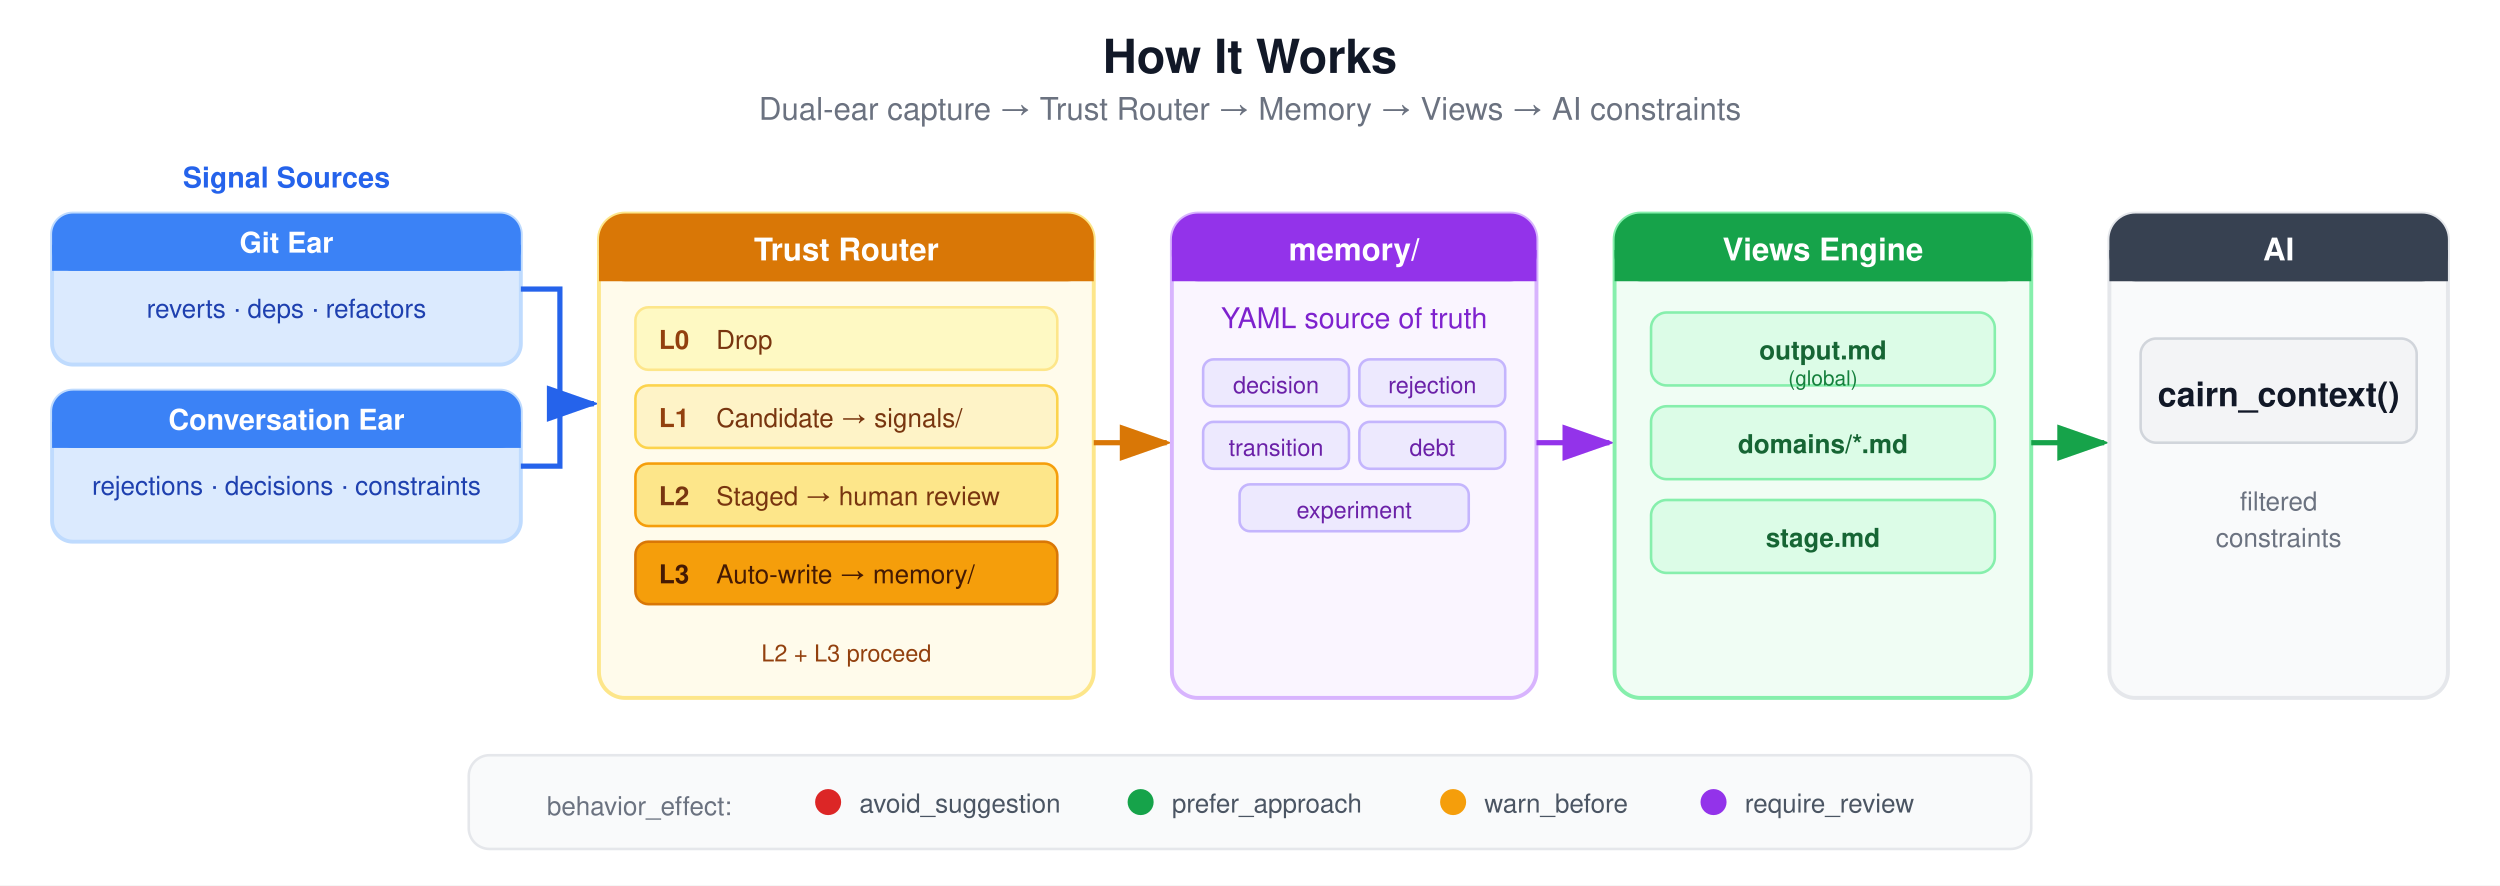
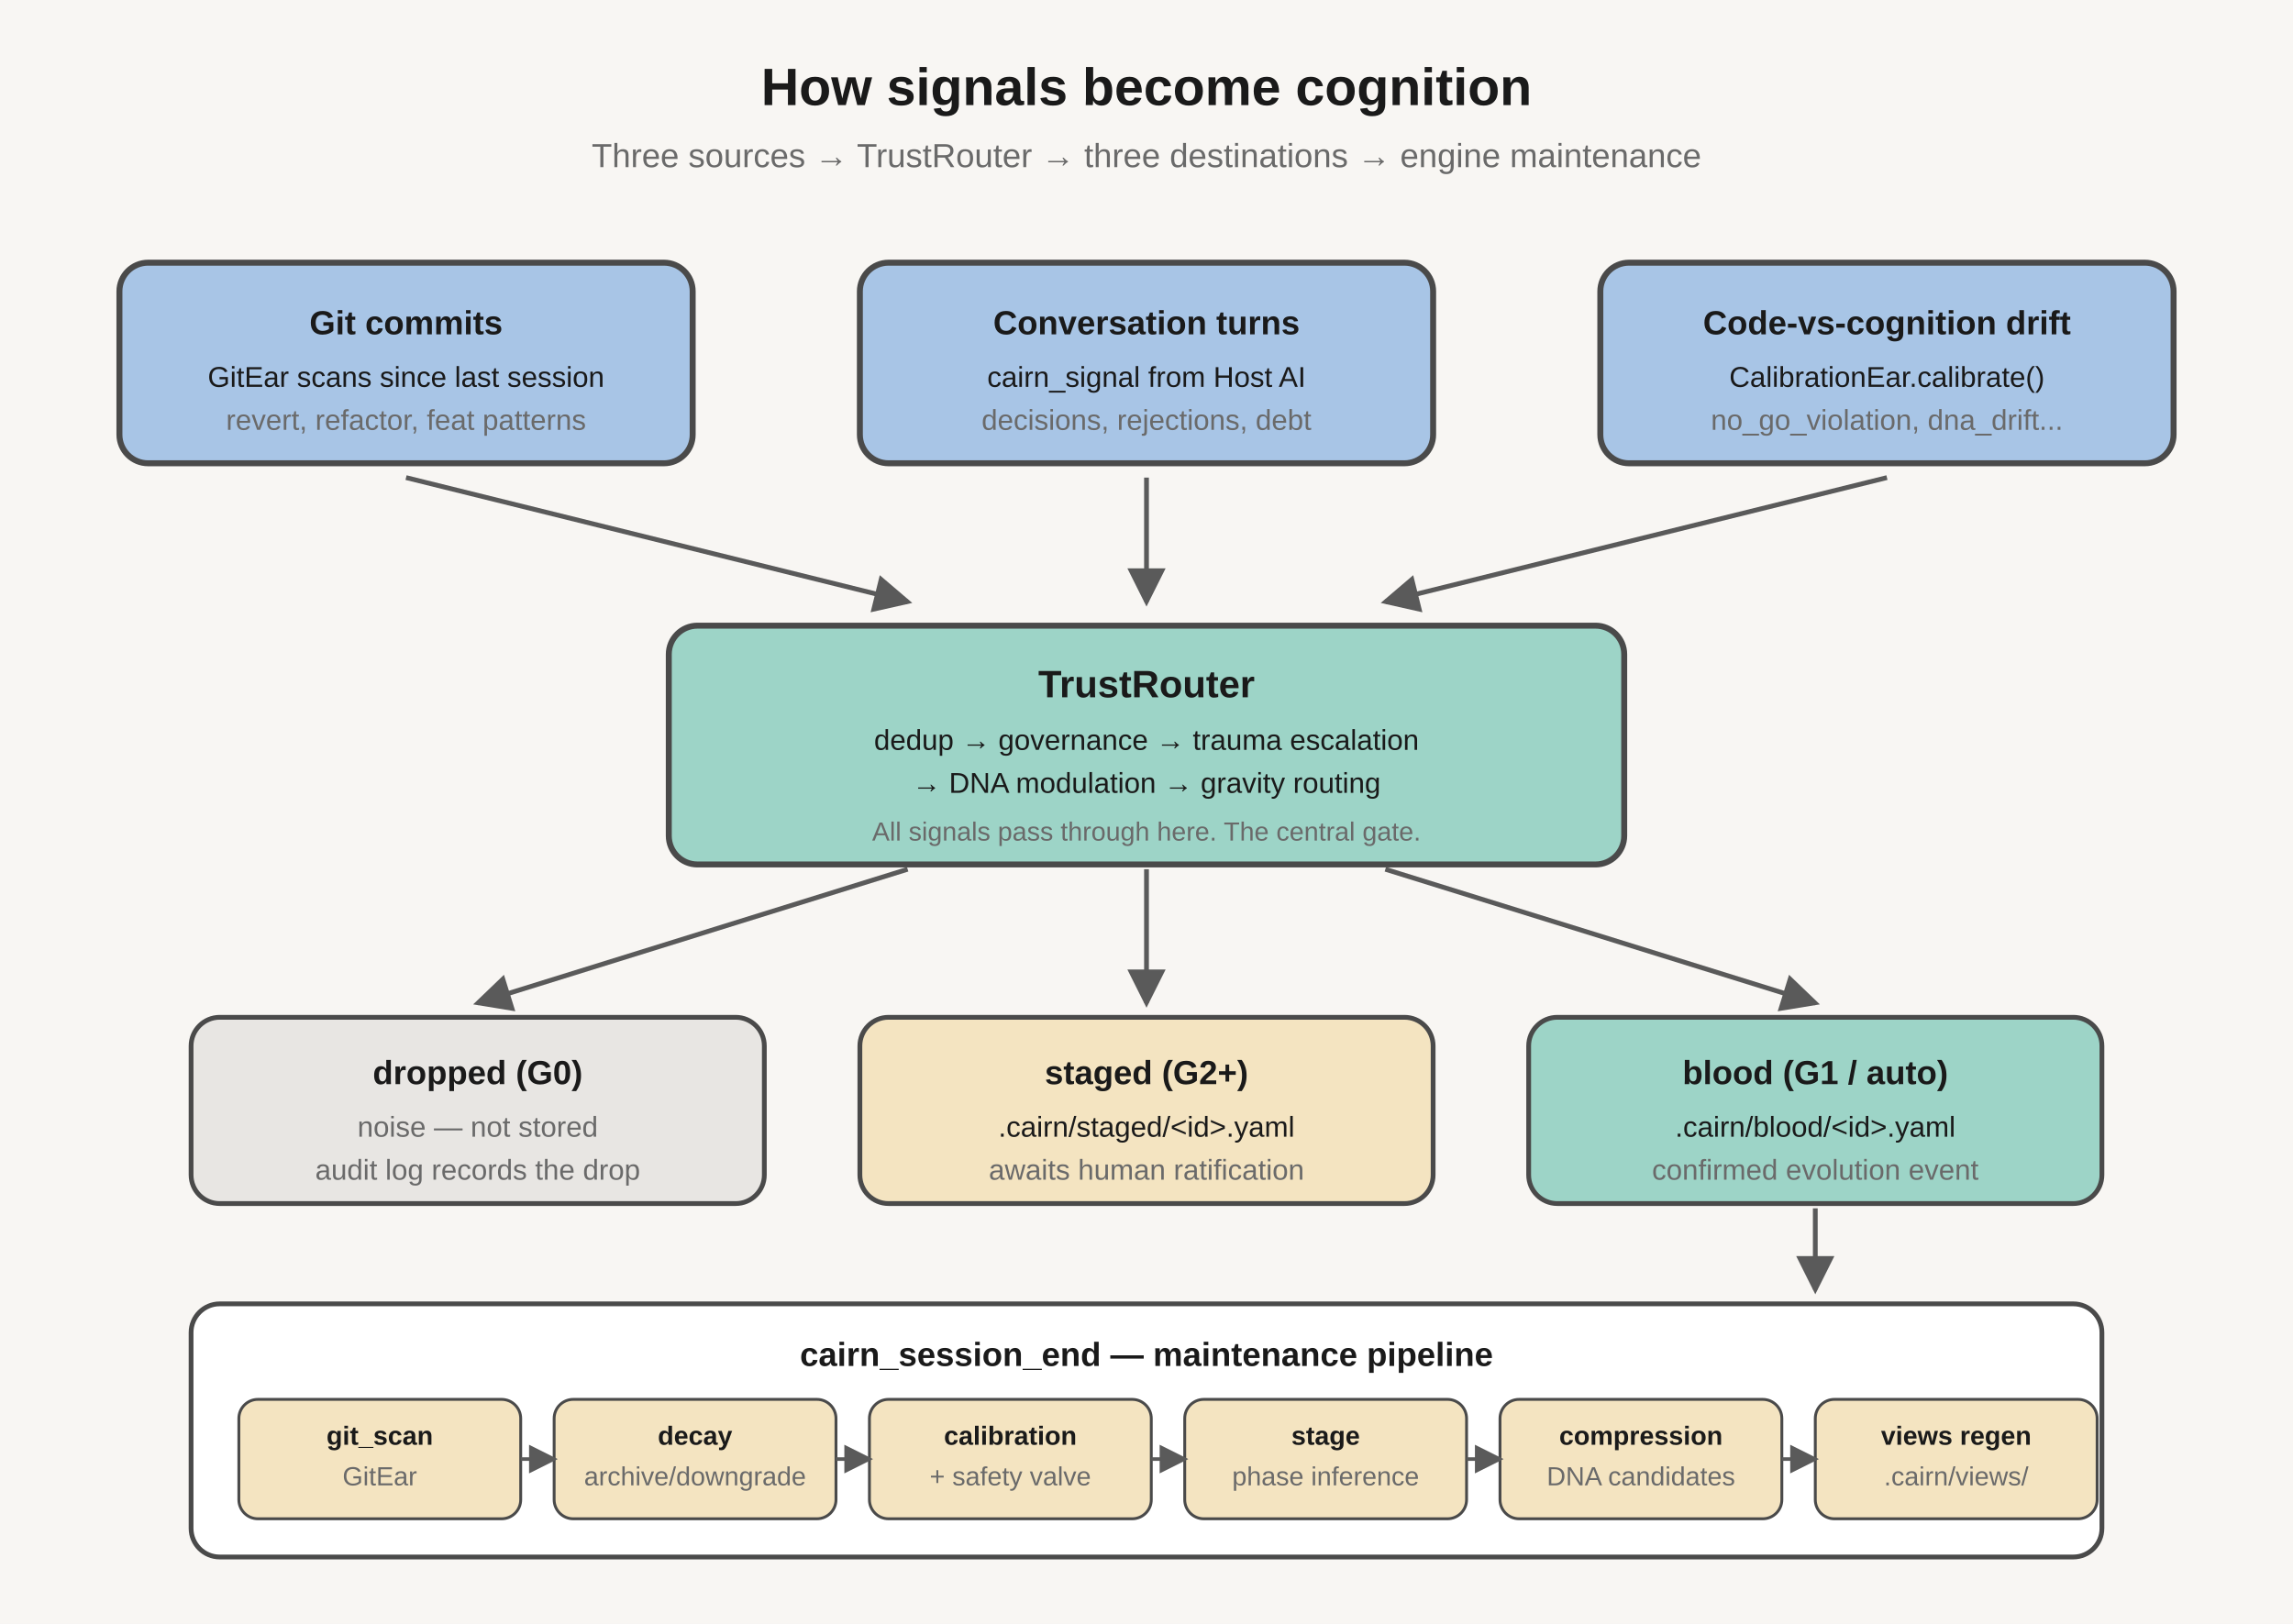
- <svg xmlns="http://www.w3.org/2000/svg" viewBox="0 0 960 340" width="960" height="340">
-   <style>
-     text { font-family: "Helvetica Neue", Helvetica, Arial, "PingFang SC", "Microsoft YaHei", sans-serif; }
-   </style>
+ <svg xmlns="http://www.w3.org/2000/svg" viewBox="0 0 960 680" width="960" height="680" font-family="-apple-system, BlinkMacSystemFont, 'Segoe UI', 'Helvetica Neue', Arial, 'PingFang SC', 'Microsoft YaHei', sans-serif">
  <defs>
-     <marker id="arrow-blue" markerWidth="10" markerHeight="7" refX="9" refY="3.5" orient="auto">
-       <polygon points="0 0, 10 3.5, 0 7" fill="#2563eb" />
-     </marker>
-     <marker id="arrow-amber" markerWidth="10" markerHeight="7" refX="9" refY="3.5" orient="auto">
-       <polygon points="0 0, 10 3.5, 0 7" fill="#d97706" />
-     </marker>
-     <marker id="arrow-purple" markerWidth="10" markerHeight="7" refX="9" refY="3.5" orient="auto">
-       <polygon points="0 0, 10 3.5, 0 7" fill="#9333ea" />
-     </marker>
-     <marker id="arrow-green" markerWidth="10" markerHeight="7" refX="9" refY="3.5" orient="auto">
-       <polygon points="0 0, 10 3.5, 0 7" fill="#16a34a" />
-     </marker>
-     <marker id="arrow-gray" markerWidth="10" markerHeight="7" refX="9" refY="3.5" orient="auto">
-       <polygon points="0 0, 10 3.5, 0 7" fill="#6b7280" />
+     <marker id="arrow" markerWidth="8" markerHeight="8" refX="7" refY="4" orient="auto">
+       <polygon points="0 0, 8 4, 0 8" fill="#5a5a5a" />
    </marker>
  </defs>
-   <rect width="960" height="340" fill="#ffffff" />
-   <text x="480" y="28" text-anchor="middle" font-size="18" font-weight="600" fill="#111827">How It Works</text>
-   <text x="480" y="46" text-anchor="middle" font-size="12" fill="#6b7280">Dual-ear capture → Trust Router → Memory → Views → AI constraints</text>
-   <text x="110" y="72" text-anchor="middle" font-size="11" font-weight="600" fill="#2563eb">Signal Sources</text>
-   <rect x="20" y="82" width="180" height="58" rx="8" fill="#dbeafe" stroke="#bfdbfe" stroke-width="1.5" />
-   <rect x="20" y="82" width="180" height="22" rx="8" fill="#3b82f6" />
-   <rect x="20" y="94" width="180" height="10" fill="#3b82f6" />
-   <text x="110" y="97" text-anchor="middle" font-size="11" font-weight="600" fill="#ffffff">Git Ear</text>
-   <text x="110" y="122" text-anchor="middle" font-size="10" fill="#1e40af">reverts · deps · refactors</text>
-   <rect x="20" y="150" width="180" height="58" rx="8" fill="#dbeafe" stroke="#bfdbfe" stroke-width="1.5" />
-   <rect x="20" y="150" width="180" height="22" rx="8" fill="#3b82f6" />
-   <rect x="20" y="162" width="180" height="10" fill="#3b82f6" />
-   <text x="110" y="165" text-anchor="middle" font-size="11" font-weight="600" fill="#ffffff">Conversation Ear</text>
-   <text x="110" y="190" text-anchor="middle" font-size="10" fill="#1e40af">rejections · decisions · constraints</text>
-   <path d="M 200,111 L 215,111 L 215,155 L 228,155" stroke="#2563eb" stroke-width="2" fill="none" />
-   <path d="M 200,179 L 215,179 L 215,155 L 228,155" stroke="#2563eb" stroke-width="2" fill="none" marker-end="url(#arrow-blue)" />
-   <rect x="230" y="82" width="190" height="186" rx="10" fill="#fffbeb" stroke="#fde68a" stroke-width="1.5" />
-   <rect x="230" y="82" width="190" height="26" rx="10" fill="#d97706" />
-   <rect x="230" y="96" width="190" height="12" fill="#d97706" />
-   <text x="325" y="100" text-anchor="middle" font-size="12" font-weight="600" fill="#ffffff">Trust Router</text>
-   <rect x="244" y="118" width="162" height="24" rx="5" fill="#fef9c3" stroke="#fde68a" stroke-width="1" />
-   <text x="253" y="134" font-size="10" font-weight="600" fill="#92400e">L0</text>
-   <text x="275" y="134" font-size="10" fill="#78350f">Drop</text>
-   <rect x="244" y="148" width="162" height="24" rx="5" fill="#fef3c7" stroke="#fcd34d" stroke-width="1" />
-   <text x="253" y="164" font-size="10" font-weight="600" fill="#92400e">L1</text>
-   <text x="275" y="164" font-size="10" fill="#78350f">Candidate → signals/</text>
-   <rect x="244" y="178" width="162" height="24" rx="5" fill="#fde68a" stroke="#f59e0b" stroke-width="1" />
-   <text x="253" y="194" font-size="10" font-weight="600" fill="#78350f">L2</text>
-   <text x="275" y="194" font-size="10" fill="#78350f">Staged → human review</text>
-   <rect x="244" y="208" width="162" height="24" rx="5" fill="#f59e0b" stroke="#d97706" stroke-width="1" />
-   <text x="253" y="224" font-size="10" font-weight="600" fill="#451a03">L3</text>
-   <text x="275" y="224" font-size="10" fill="#451a03">Auto-write → memory/</text>
-   <text x="325" y="254" text-anchor="middle" font-size="9" fill="#92400e">L2 + L3 proceed</text>
-   <path d="M 420,170 L 448,170" stroke="#d97706" stroke-width="2" fill="none" marker-end="url(#arrow-amber)" />
-   <rect x="450" y="82" width="140" height="186" rx="10" fill="#faf5ff" stroke="#d8b4fe" stroke-width="1.5" />
-   <rect x="450" y="82" width="140" height="26" rx="10" fill="#9333ea" />
-   <rect x="450" y="96" width="140" height="12" fill="#9333ea" />
-   <text x="520" y="100" text-anchor="middle" font-size="12" font-weight="600" fill="#ffffff">memory/</text>
-   <text x="520" y="126" text-anchor="middle" font-size="11" fill="#7e22ce">YAML source of truth</text>
-   <rect x="462" y="138" width="56" height="18" rx="4" fill="#ede9fe" stroke="#c4b5fd" stroke-width="1" />
-   <text x="490" y="151" text-anchor="middle" font-size="9" fill="#6b21a8">decision</text>
-   <rect x="522" y="138" width="56" height="18" rx="4" fill="#ede9fe" stroke="#c4b5fd" stroke-width="1" />
-   <text x="550" y="151" text-anchor="middle" font-size="9" fill="#6b21a8">rejection</text>
-   <rect x="462" y="162" width="56" height="18" rx="4" fill="#ede9fe" stroke="#c4b5fd" stroke-width="1" />
-   <text x="490" y="175" text-anchor="middle" font-size="9" fill="#6b21a8">transition</text>
-   <rect x="522" y="162" width="56" height="18" rx="4" fill="#ede9fe" stroke="#c4b5fd" stroke-width="1" />
-   <text x="550" y="175" text-anchor="middle" font-size="9" fill="#6b21a8">debt</text>
-   <rect x="476" y="186" width="88" height="18" rx="4" fill="#ede9fe" stroke="#c4b5fd" stroke-width="1" />
-   <text x="520" y="199" text-anchor="middle" font-size="9" fill="#6b21a8">experiment</text>
-   <path d="M 590,170 L 618,170" stroke="#9333ea" stroke-width="2" fill="none" marker-end="url(#arrow-purple)" />
-   <rect x="620" y="82" width="160" height="186" rx="10" fill="#f0fdf4" stroke="#86efac" stroke-width="1.5" />
-   <rect x="620" y="82" width="160" height="26" rx="10" fill="#16a34a" />
-   <rect x="620" y="96" width="160" height="12" fill="#16a34a" />
-   <text x="700" y="100" text-anchor="middle" font-size="12" font-weight="600" fill="#ffffff">Views Engine</text>
-   <rect x="634" y="120" width="132" height="28" rx="6" fill="#dcfce7" stroke="#86efac" stroke-width="1" />
-   <text x="700" y="138" text-anchor="middle" font-size="10" font-weight="600" fill="#166534">output.md</text>
-   <text x="700" y="148" text-anchor="middle" font-size="8" fill="#15803d">(global)</text>
-   <rect x="634" y="156" width="132" height="28" rx="6" fill="#dcfce7" stroke="#86efac" stroke-width="1" />
-   <text x="700" y="174" text-anchor="middle" font-size="10" font-weight="600" fill="#166534">domains/*.md</text>
-   <rect x="634" y="192" width="132" height="28" rx="6" fill="#dcfce7" stroke="#86efac" stroke-width="1" />
-   <text x="700" y="210" text-anchor="middle" font-size="10" font-weight="600" fill="#166534">stage.md</text>
-   <path d="M 780,170 L 808,170" stroke="#16a34a" stroke-width="2" fill="none" marker-end="url(#arrow-green)" />
-   <rect x="810" y="82" width="130" height="186" rx="10" fill="#f9fafb" stroke="#e5e7eb" stroke-width="1.5" />
-   <rect x="810" y="82" width="130" height="26" rx="10" fill="#374151" />
-   <rect x="810" y="96" width="130" height="12" fill="#374151" />
-   <text x="875" y="100" text-anchor="middle" font-size="12" font-weight="600" fill="#ffffff">AI</text>
-   <rect x="822" y="130" width="106" height="40" rx="6" fill="#f3f4f6" stroke="#d1d5db" stroke-width="1" />
-   <text x="875" y="156" text-anchor="middle" font-size="13" font-weight="600" fill="#111827" font-family="monospace">cairn_context()</text>
-   <text x="875" y="196" text-anchor="middle" font-size="10" fill="#6b7280">filtered</text>
-   <text x="875" y="210" text-anchor="middle" font-size="10" fill="#6b7280">constraints</text>
-   <rect x="180" y="290" width="600" height="36" rx="8" fill="#f9fafb" stroke="#e5e7eb" stroke-width="1" />
-   <text x="210" y="313" font-size="10" fill="#6b7280">behavior_effect:</text>
-   <circle cx="318" cy="308" r="5" fill="#dc2626" />
-   <text x="330" y="312" font-size="10" fill="#4b5563">avoid_suggestion</text>
-   <circle cx="438" cy="308" r="5" fill="#16a34a" />
-   <text x="450" y="312" font-size="10" fill="#4b5563">prefer_approach</text>
-   <circle cx="558" cy="308" r="5" fill="#f59e0b" />
-   <text x="570" y="312" font-size="10" fill="#4b5563">warn_before</text>
-   <circle cx="658" cy="308" r="5" fill="#9333ea" />
-   <text x="670" y="312" font-size="10" fill="#4b5563">require_review</text>
+   <rect width="960" height="680" fill="#f8f6f3" />
+   <text x="480" y="44" text-anchor="middle" font-size="22" font-weight="700" fill="#1a1a1a">How signals become cognition</text>
+   <text x="480" y="70" text-anchor="middle" font-size="14" fill="#6a6a6a">Three sources → TrustRouter → three destinations → engine maintenance</text>
+   <rect x="50" y="110" width="240" height="84" rx="12" fill="#a8c5e6" stroke="#4a4a4a" stroke-width="2.5" />
+   <text x="170" y="140" text-anchor="middle" font-size="14" font-weight="600" fill="#1a1a1a">Git commits</text>
+   <text x="170" y="162" text-anchor="middle" font-size="12" fill="#1a1a1a">GitEar scans since last session</text>
+   <text x="170" y="180" text-anchor="middle" font-size="12" fill="#6a6a6a">revert, refactor, feat patterns</text>
+   <rect x="360" y="110" width="240" height="84" rx="12" fill="#a8c5e6" stroke="#4a4a4a" stroke-width="2.5" />
+   <text x="480" y="140" text-anchor="middle" font-size="14" font-weight="600" fill="#1a1a1a">Conversation turns</text>
+   <text x="480" y="162" text-anchor="middle" font-size="12" fill="#1a1a1a">cairn_signal from Host AI</text>
+   <text x="480" y="180" text-anchor="middle" font-size="12" fill="#6a6a6a">decisions, rejections, debt</text>
+   <rect x="670" y="110" width="240" height="84" rx="12" fill="#a8c5e6" stroke="#4a4a4a" stroke-width="2.5" />
+   <text x="790" y="140" text-anchor="middle" font-size="14" font-weight="600" fill="#1a1a1a">Code-vs-cognition drift</text>
+   <text x="790" y="162" text-anchor="middle" font-size="12" fill="#1a1a1a">CalibrationEar.calibrate()</text>
+   <text x="790" y="180" text-anchor="middle" font-size="12" fill="#6a6a6a">no_go_violation, dna_drift...</text>
+   <line x1="170" y1="200" x2="380" y2="252" stroke="#5a5a5a" stroke-width="2" marker-end="url(#arrow)" />
+   <line x1="480" y1="200" x2="480" y2="252" stroke="#5a5a5a" stroke-width="2" marker-end="url(#arrow)" />
+   <line x1="790" y1="200" x2="580" y2="252" stroke="#5a5a5a" stroke-width="2" marker-end="url(#arrow)" />
+   <rect x="280" y="262" width="400" height="100" rx="12" fill="#9dd4c7" stroke="#4a4a4a" stroke-width="2.5" />
+   <text x="480" y="292" text-anchor="middle" font-size="16" font-weight="700" fill="#1a1a1a">TrustRouter</text>
+   <text x="480" y="314" text-anchor="middle" font-size="12" fill="#1a1a1a">dedup  →  governance  →  trauma escalation</text>
+   <text x="480" y="332" text-anchor="middle" font-size="12" fill="#1a1a1a">→  DNA modulation  →  gravity routing</text>
+   <text x="480" y="352" text-anchor="middle" font-size="11" fill="#6a6a6a">All signals pass through here. The central gate.</text>
+   <line x1="380" y1="364" x2="200" y2="420" stroke="#5a5a5a" stroke-width="2" marker-end="url(#arrow)" />
+   <line x1="480" y1="364" x2="480" y2="420" stroke="#5a5a5a" stroke-width="2" marker-end="url(#arrow)" />
+   <line x1="580" y1="364" x2="760" y2="420" stroke="#5a5a5a" stroke-width="2" marker-end="url(#arrow)" />
+   <rect x="80" y="426" width="240" height="78" rx="12" fill="#e8e6e3" stroke="#4a4a4a" stroke-width="2" />
+   <text x="200" y="454" text-anchor="middle" font-size="14" font-weight="600" fill="#1a1a1a">dropped  (G0)</text>
+   <text x="200" y="476" text-anchor="middle" font-size="12" fill="#6a6a6a">noise — not stored</text>
+   <text x="200" y="494" text-anchor="middle" font-size="12" fill="#6a6a6a">audit log records the drop</text>
+   <rect x="360" y="426" width="240" height="78" rx="12" fill="#f4e4c1" stroke="#4a4a4a" stroke-width="2" />
+   <text x="480" y="454" text-anchor="middle" font-size="14" font-weight="600" fill="#1a1a1a">staged  (G2+)</text>
+   <text x="480" y="476" text-anchor="middle" font-size="12" fill="#1a1a1a">.cairn/staged/&lt;id&gt;.yaml</text>
+   <text x="480" y="494" text-anchor="middle" font-size="12" fill="#6a6a6a">awaits human ratification</text>
+   <rect x="640" y="426" width="240" height="78" rx="12" fill="#9dd4c7" stroke="#4a4a4a" stroke-width="2" />
+   <text x="760" y="454" text-anchor="middle" font-size="14" font-weight="600" fill="#1a1a1a">blood  (G1 / auto)</text>
+   <text x="760" y="476" text-anchor="middle" font-size="12" fill="#1a1a1a">.cairn/blood/&lt;id&gt;.yaml</text>
+   <text x="760" y="494" text-anchor="middle" font-size="12" fill="#6a6a6a">confirmed evolution event</text>
+   <line x1="760" y1="506" x2="760" y2="540" stroke="#5a5a5a" stroke-width="2" marker-end="url(#arrow)" />
+   <rect x="80" y="546" width="800" height="106" rx="12" fill="#ffffff" stroke="#4a4a4a" stroke-width="2" />
+   <text x="480" y="572" text-anchor="middle" font-size="14" font-weight="600" fill="#1a1a1a">cairn_session_end  —  maintenance pipeline</text>
+   <g font-size="11" fill="#1a1a1a">
+     <rect x="100" y="586" width="118" height="50" rx="8" fill="#f4e4c1" stroke="#4a4a4a" stroke-width="1.2" />
+     <text x="159" y="605" text-anchor="middle" font-weight="600">git_scan</text>
+     <text x="159" y="622" text-anchor="middle" fill="#6a6a6a">GitEar</text>
+     <rect x="232" y="586" width="118" height="50" rx="8" fill="#f4e4c1" stroke="#4a4a4a" stroke-width="1.2" />
+     <text x="291" y="605" text-anchor="middle" font-weight="600">decay</text>
+     <text x="291" y="622" text-anchor="middle" fill="#6a6a6a">archive/downgrade</text>
+     <rect x="364" y="586" width="118" height="50" rx="8" fill="#f4e4c1" stroke="#4a4a4a" stroke-width="1.2" />
+     <text x="423" y="605" text-anchor="middle" font-weight="600">calibration</text>
+     <text x="423" y="622" text-anchor="middle" fill="#6a6a6a">+ safety valve</text>
+     <rect x="496" y="586" width="118" height="50" rx="8" fill="#f4e4c1" stroke="#4a4a4a" stroke-width="1.2" />
+     <text x="555" y="605" text-anchor="middle" font-weight="600">stage</text>
+     <text x="555" y="622" text-anchor="middle" fill="#6a6a6a">phase inference</text>
+     <rect x="628" y="586" width="118" height="50" rx="8" fill="#f4e4c1" stroke="#4a4a4a" stroke-width="1.2" />
+     <text x="687" y="605" text-anchor="middle" font-weight="600">compression</text>
+     <text x="687" y="622" text-anchor="middle" fill="#6a6a6a">DNA candidates</text>
+     <rect x="760" y="586" width="118" height="50" rx="8" fill="#f4e4c1" stroke="#4a4a4a" stroke-width="1.2" />
+     <text x="819" y="605" text-anchor="middle" font-weight="600">views regen</text>
+     <text x="819" y="622" text-anchor="middle" fill="#6a6a6a">.cairn/views/</text>
+     <line x1="218" y1="611" x2="232" y2="611" stroke="#5a5a5a" stroke-width="1.5" marker-end="url(#arrow)" />
+     <line x1="350" y1="611" x2="364" y2="611" stroke="#5a5a5a" stroke-width="1.5" marker-end="url(#arrow)" />
+     <line x1="482" y1="611" x2="496" y2="611" stroke="#5a5a5a" stroke-width="1.5" marker-end="url(#arrow)" />
+     <line x1="614" y1="611" x2="628" y2="611" stroke="#5a5a5a" stroke-width="1.5" marker-end="url(#arrow)" />
+     <line x1="746" y1="611" x2="760" y2="611" stroke="#5a5a5a" stroke-width="1.5" marker-end="url(#arrow)" />
+   </g>
</svg>
